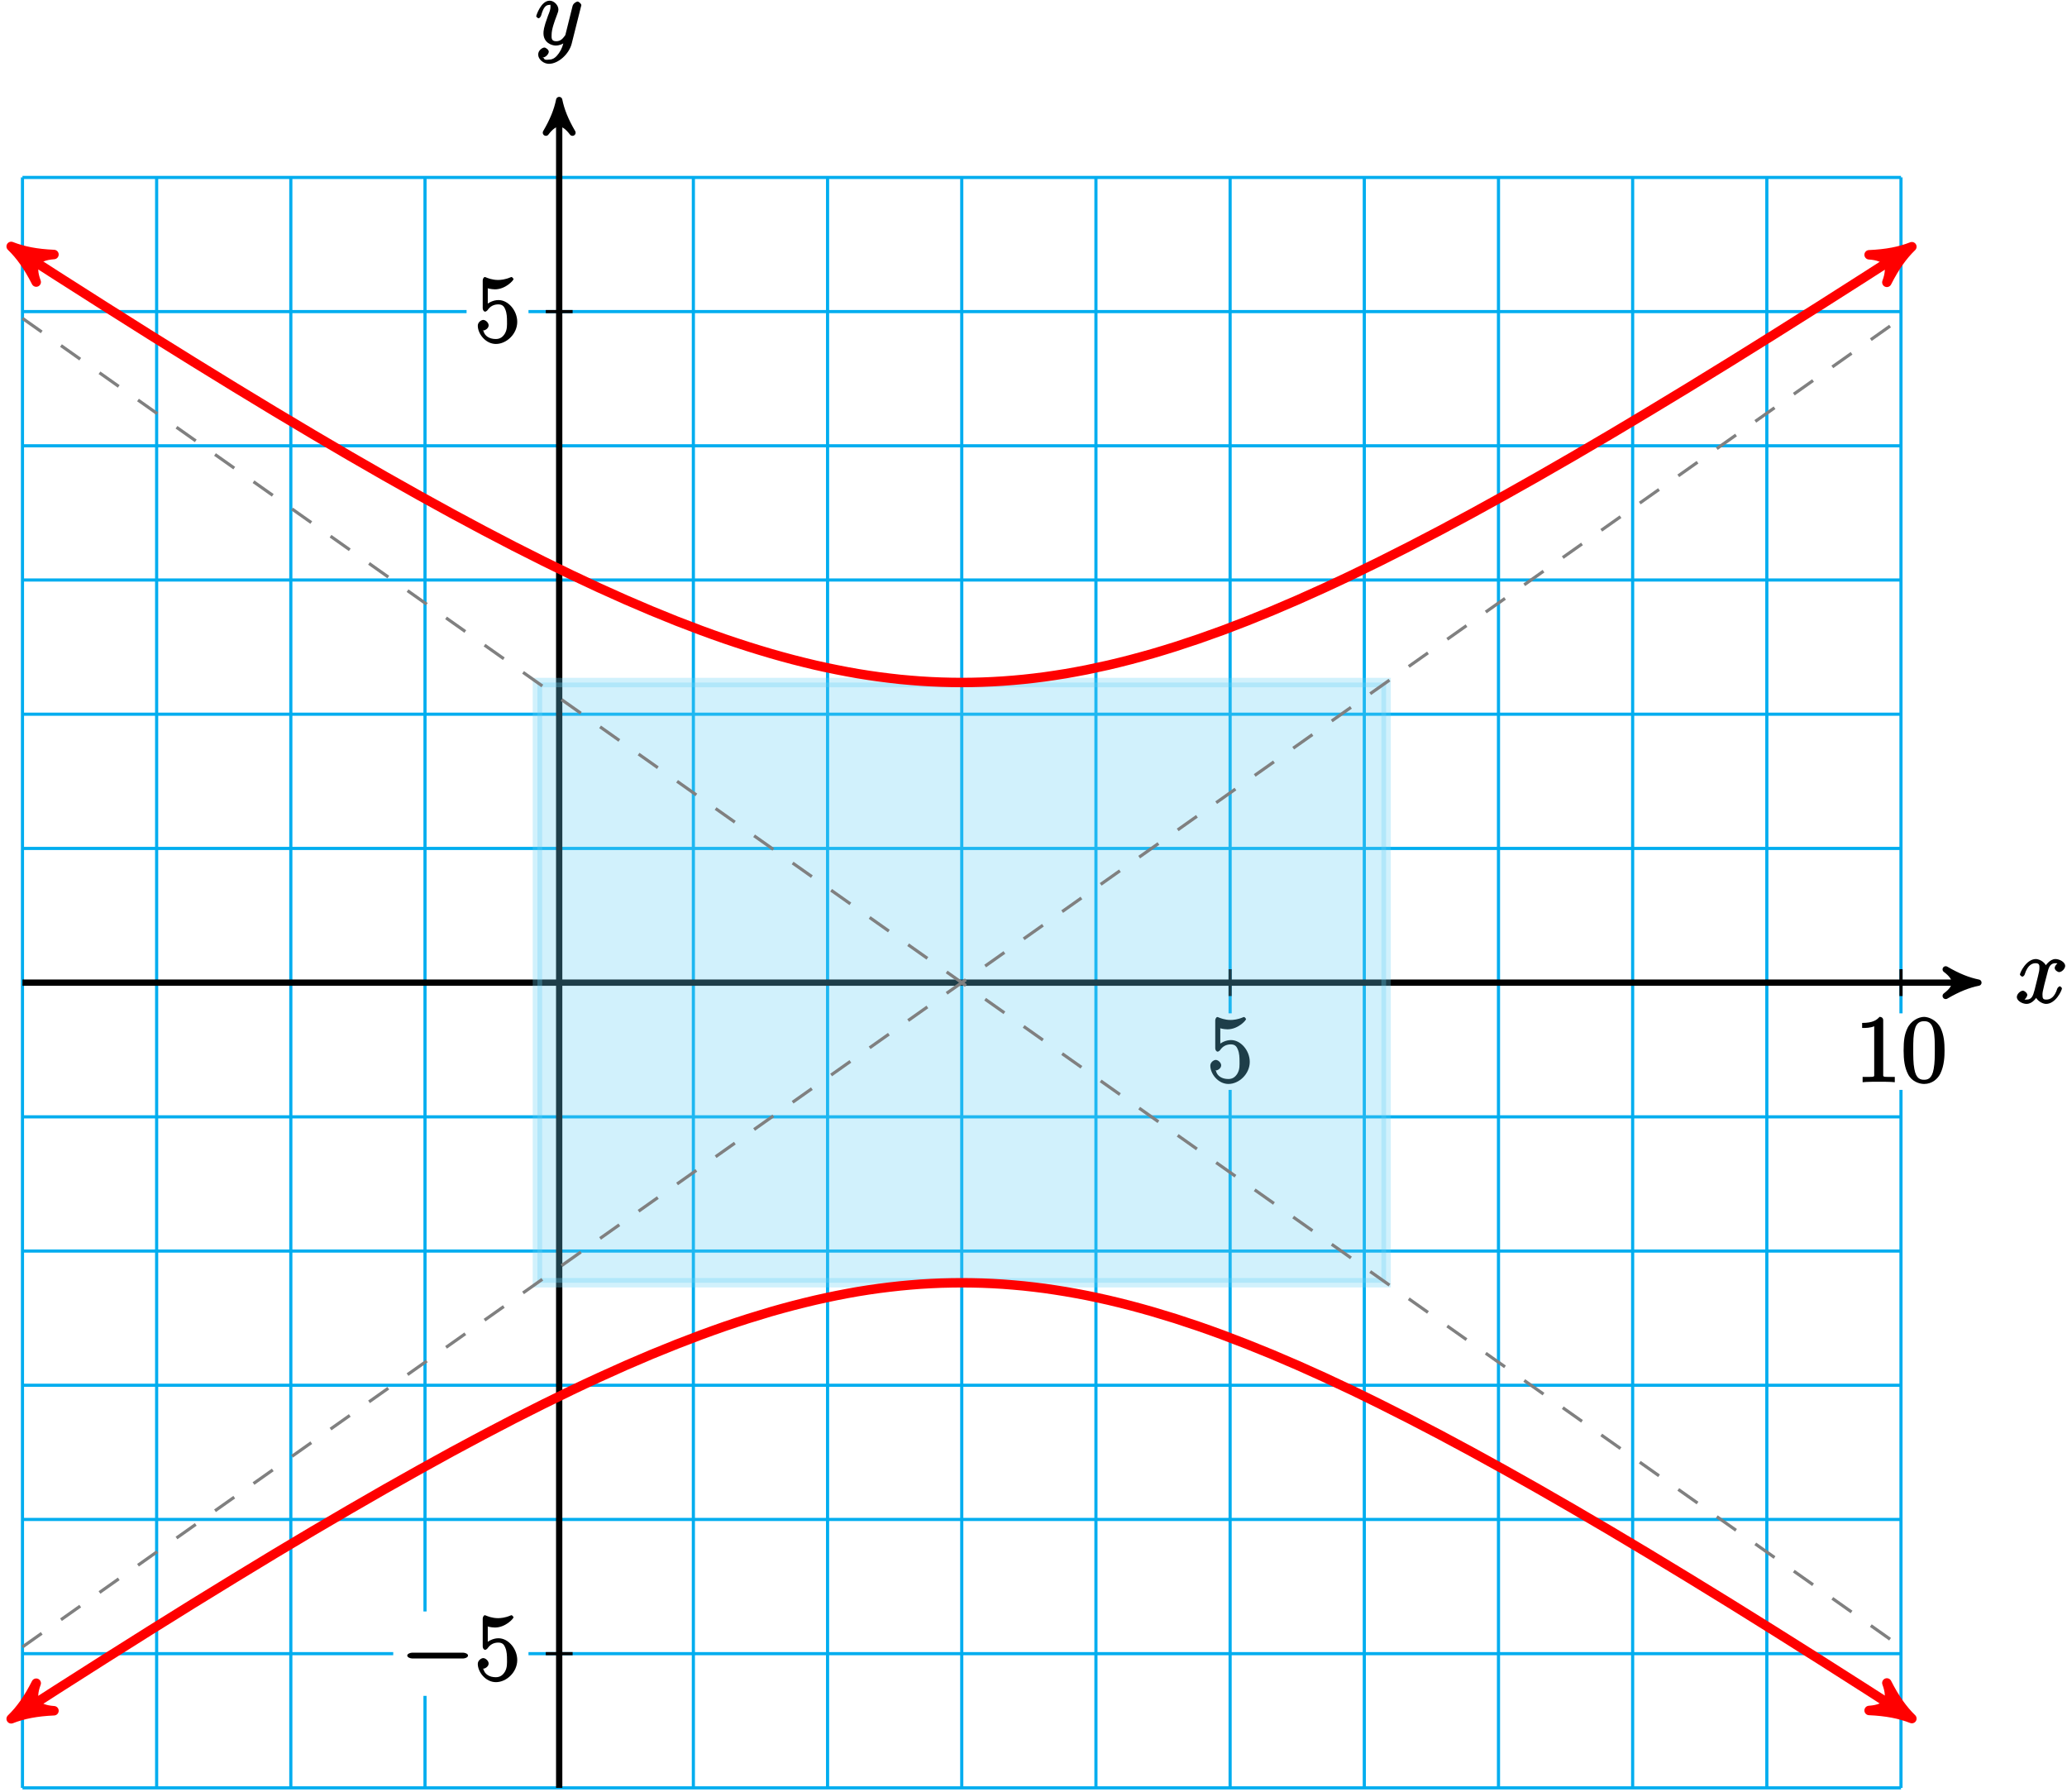
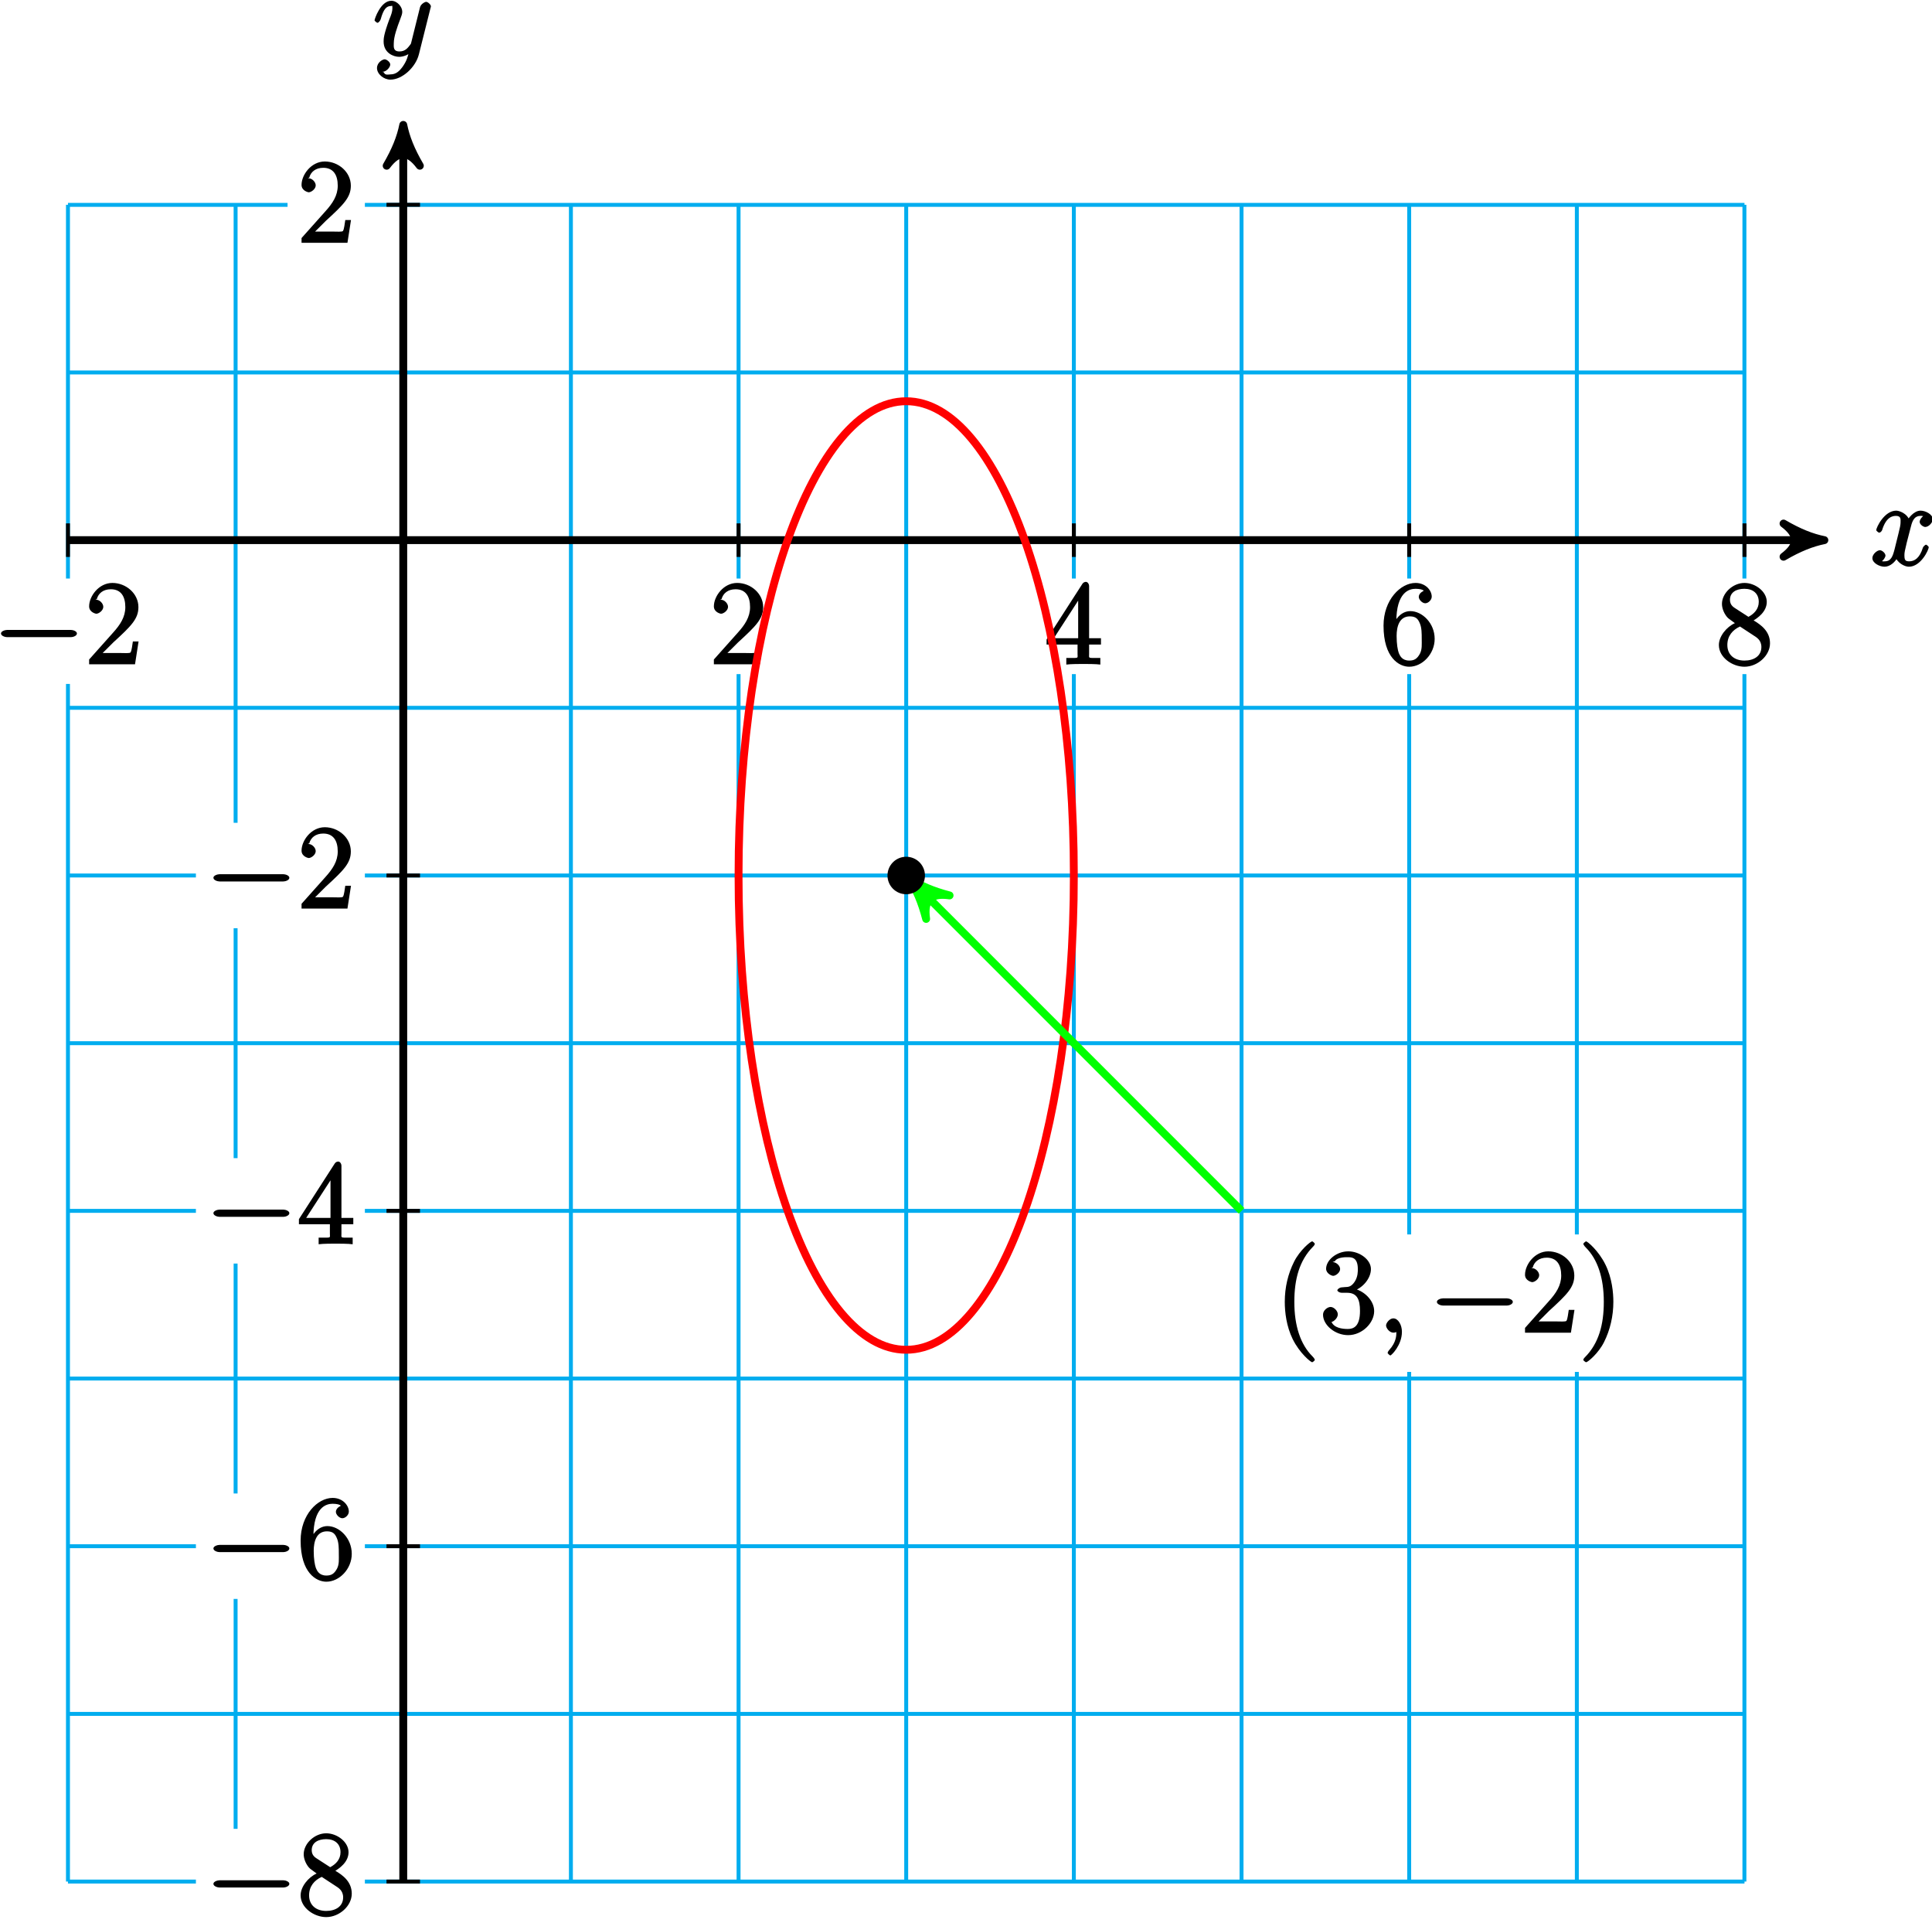
- <svg xmlns="http://www.w3.org/2000/svg" xmlns:xlink="http://www.w3.org/1999/xlink" width="262pt" height="227pt" viewBox="0 0 262 227" version="1.1">
+ <svg xmlns="http://www.w3.org/2000/svg" xmlns:xlink="http://www.w3.org/1999/xlink" width="196pt" height="195pt" viewBox="0 0 196 195" version="1.1">
  <defs>
    <g>
      <symbol overflow="visible" id="glyph0-0">
        <path style="stroke:none;" d="" />
      </symbol>
      <symbol overflow="visible" id="glyph0-1">
        <path style="stroke:none;" d="M 5.672 -5.172 C 5.281 -5.109 4.969 -4.656 4.969 -4.438 C 4.969 -4.141 5.359 -3.906 5.531 -3.906 C 5.891 -3.906 6.297 -4.359 6.297 -4.688 C 6.297 -5.188 5.562 -5.562 5.062 -5.562 C 4.344 -5.562 3.766 -4.703 3.656 -4.469 L 3.984 -4.469 C 3.703 -5.359 2.812 -5.562 2.594 -5.562 C 1.375 -5.562 0.562 -3.844 0.562 -3.578 C 0.562 -3.531 0.781 -3.328 0.859 -3.328 C 0.953 -3.328 1.094 -3.438 1.156 -3.578 C 1.562 -4.922 2.219 -5.031 2.562 -5.031 C 3.094 -5.031 3.031 -4.672 3.031 -4.391 C 3.031 -4.125 2.969 -3.844 2.828 -3.281 L 2.422 -1.641 C 2.234 -0.922 2.062 -0.422 1.422 -0.422 C 1.359 -0.422 1.172 -0.375 0.922 -0.531 L 0.812 -0.281 C 1.25 -0.359 1.5 -0.859 1.5 -1 C 1.5 -1.25 1.156 -1.547 0.938 -1.547 C 0.641 -1.547 0.172 -1.141 0.172 -0.75 C 0.172 -0.25 0.891 0.125 1.406 0.125 C 1.984 0.125 2.5 -0.375 2.75 -0.859 L 2.469 -0.969 C 2.672 -0.266 3.438 0.125 3.875 0.125 C 5.094 0.125 5.891 -1.594 5.891 -1.859 C 5.891 -1.906 5.688 -2.109 5.625 -2.109 C 5.516 -2.109 5.328 -1.906 5.297 -1.812 C 4.969 -0.75 4.453 -0.422 3.906 -0.422 C 3.484 -0.422 3.422 -0.578 3.422 -1.062 C 3.422 -1.328 3.469 -1.516 3.656 -2.312 L 4.078 -3.938 C 4.25 -4.656 4.5 -5.031 5.062 -5.031 C 5.078 -5.031 5.297 -5.062 5.547 -4.906 Z M 5.672 -5.172 " />
      </symbol>
      <symbol overflow="visible" id="glyph0-2">
        <path style="stroke:none;" d="M 3.031 1.094 C 2.703 1.547 2.359 1.906 1.766 1.906 C 1.625 1.906 1.203 2.031 1.109 1.703 C 0.906 1.641 0.969 1.641 0.984 1.641 C 1.344 1.641 1.75 1.188 1.75 0.906 C 1.75 0.641 1.359 0.375 1.188 0.375 C 0.984 0.375 0.406 0.688 0.406 1.266 C 0.406 1.875 1.094 2.438 1.766 2.438 C 2.969 2.438 4.328 1.188 4.656 -0.125 L 5.828 -4.797 C 5.844 -4.859 5.875 -4.922 5.875 -5 C 5.875 -5.172 5.562 -5.453 5.391 -5.453 C 5.281 -5.453 4.859 -5.25 4.766 -4.891 L 3.891 -1.375 C 3.828 -1.156 3.875 -1.25 3.781 -1.109 C 3.531 -0.781 3.266 -0.422 2.688 -0.422 C 2.016 -0.422 2.109 -0.922 2.109 -1.25 C 2.109 -1.922 2.438 -2.844 2.766 -3.703 C 2.891 -4.047 2.969 -4.219 2.969 -4.453 C 2.969 -4.953 2.453 -5.562 1.859 -5.562 C 0.766 -5.562 0.156 -3.688 0.156 -3.578 C 0.156 -3.531 0.375 -3.328 0.453 -3.328 C 0.562 -3.328 0.734 -3.531 0.781 -3.688 C 1.062 -4.703 1.359 -5.031 1.828 -5.031 C 1.938 -5.031 1.969 -5.172 1.969 -4.781 C 1.969 -4.469 1.844 -4.125 1.656 -3.672 C 1.078 -2.109 1.078 -1.703 1.078 -1.422 C 1.078 -0.281 2.062 0.125 2.656 0.125 C 3 0.125 3.531 -0.031 3.844 -0.344 L 3.688 -0.516 C 3.516 0.141 3.438 0.5 3.031 1.094 Z M 3.031 1.094 " />
      </symbol>
+       <symbol overflow="visible" id="glyph0-3">
+         <path style="stroke:none;" d="M 2.484 -0.094 C 2.484 -0.781 2.109 -1.453 1.609 -1.453 C 1.234 -1.453 0.875 -0.984 0.875 -0.734 C 0.875 -0.469 1.219 0 1.625 0 C 1.781 0 2.016 -0.078 2.125 -0.188 C 2.156 -0.219 2.062 -0.172 2.062 -0.172 C 2.094 -0.172 1.922 -0.156 1.922 -0.094 C 1.922 0.297 1.906 0.969 1.203 1.75 C 1.078 1.891 1.031 2.016 1.031 2.047 C 1.031 2.109 1.25 2.312 1.312 2.312 C 1.406 2.312 2.484 1.281 2.484 -0.094 Z M 2.484 -0.094 " />
+       </symbol>
      <symbol overflow="visible" id="glyph1-0">
        <path style="stroke:none;" d="" />
      </symbol>
      <symbol overflow="visible" id="glyph1-1">
-         <path style="stroke:none;" d="M 1.531 -6.844 C 2.047 -6.688 2.469 -6.672 2.594 -6.672 C 3.938 -6.672 4.953 -7.812 4.953 -7.969 C 4.953 -8.016 4.781 -8.234 4.703 -8.234 C 4.688 -8.234 4.656 -8.234 4.547 -8.188 C 3.891 -7.906 3.312 -7.859 3 -7.859 C 2.219 -7.859 1.656 -8.109 1.422 -8.203 C 1.344 -8.234 1.312 -8.234 1.297 -8.234 C 1.203 -8.234 1.047 -8.016 1.047 -7.812 L 1.047 -4.266 C 1.047 -4.047 1.203 -3.844 1.344 -3.844 C 1.406 -3.844 1.531 -3.891 1.656 -4.031 C 1.984 -4.516 2.438 -4.766 3.031 -4.766 C 3.672 -4.766 3.812 -4.328 3.906 -4.125 C 4.109 -3.656 4.125 -3.078 4.125 -2.625 C 4.125 -2.156 4.172 -1.594 3.844 -1.047 C 3.578 -0.625 3.234 -0.375 2.703 -0.375 C 1.906 -0.375 1.297 -0.75 1.141 -1.391 C 0.984 -1.453 1.047 -1.453 1.109 -1.453 C 1.312 -1.453 1.797 -1.703 1.797 -2.109 C 1.797 -2.453 1.406 -2.797 1.109 -2.797 C 0.891 -2.797 0.422 -2.531 0.422 -2.062 C 0.422 -1.047 1.406 0.25 2.719 0.25 C 4.078 0.25 5.422 -1.031 5.422 -2.547 C 5.422 -3.969 4.297 -5.312 3.047 -5.312 C 2.359 -5.312 1.719 -4.953 1.406 -4.625 L 1.688 -4.516 L 1.688 -6.797 Z M 1.531 -6.844 " />
-       </symbol>
-       <symbol overflow="visible" id="glyph1-2">
-         <path style="stroke:none;" d="M 3.594 -7.812 C 3.594 -8.078 3.438 -8.25 3.125 -8.25 C 2.797 -7.875 2.312 -7.484 0.922 -7.484 L 0.922 -6.844 C 1.359 -6.844 1.953 -6.844 2.453 -7.062 L 2.453 -1.062 C 2.453 -0.641 2.578 -0.641 1.531 -0.641 L 0.984 -0.641 L 0.984 0.031 C 1.484 -0.031 2.641 -0.031 3.031 -0.031 C 3.438 -0.031 4.578 -0.031 5.062 0.031 L 5.062 -0.641 L 4.531 -0.641 C 3.484 -0.641 3.594 -0.641 3.594 -1.062 Z M 3.594 -7.812 " />
-       </symbol>
-       <symbol overflow="visible" id="glyph1-3">
-         <path style="stroke:none;" d="M 5.516 -3.969 C 5.516 -4.953 5.453 -5.922 5.016 -6.844 C 4.531 -7.828 3.516 -8.25 2.922 -8.25 C 2.234 -8.25 1.219 -7.75 0.781 -6.75 C 0.438 -6 0.328 -5.266 0.328 -3.969 C 0.328 -2.812 0.453 -1.828 0.891 -0.984 C 1.344 -0.078 2.297 0.25 2.922 0.25 C 3.953 0.25 4.656 -0.406 4.984 -1.062 C 5.484 -2.109 5.516 -3.281 5.516 -3.969 Z M 2.922 -0.281 C 2.531 -0.281 1.906 -0.344 1.688 -1.656 C 1.547 -2.359 1.547 -3.281 1.547 -4.109 C 1.547 -5.094 1.547 -5.969 1.75 -6.688 C 1.953 -7.484 2.406 -7.703 2.922 -7.703 C 3.375 -7.703 3.891 -7.578 4.125 -6.547 C 4.281 -5.875 4.281 -4.922 4.281 -4.109 C 4.281 -3.312 4.281 -2.406 4.141 -1.672 C 3.922 -0.359 3.328 -0.281 2.922 -0.281 Z M 2.922 -0.281 " />
+         <path style="stroke:none;" d="M 7.875 -2.75 C 8.078 -2.75 8.484 -2.875 8.484 -3.125 C 8.484 -3.359 8.078 -3.484 7.875 -3.484 L 1.406 -3.484 C 1.203 -3.484 0.781 -3.359 0.781 -3.125 C 0.781 -2.875 1.203 -2.75 1.406 -2.75 Z M 7.875 -2.75 " />
      </symbol>
      <symbol overflow="visible" id="glyph2-0">
        <path style="stroke:none;" d="" />
      </symbol>
      <symbol overflow="visible" id="glyph2-1">
-         <path style="stroke:none;" d="M 7.875 -2.75 C 8.078 -2.75 8.484 -2.875 8.484 -3.125 C 8.484 -3.359 8.078 -3.484 7.875 -3.484 L 1.406 -3.484 C 1.203 -3.484 0.781 -3.359 0.781 -3.125 C 0.781 -2.875 1.203 -2.75 1.406 -2.75 Z M 7.875 -2.75 " />
+         <path style="stroke:none;" d="M 5.266 -2.312 L 4.859 -2.312 C 4.797 -1.953 4.75 -1.406 4.625 -1.203 C 4.547 -1.094 3.984 -1.141 3.625 -1.141 L 1.406 -1.141 L 1.516 -0.891 C 1.844 -1.156 2.562 -1.922 2.875 -2.219 C 4.703 -3.891 5.422 -4.609 5.422 -5.797 C 5.422 -7.172 4.172 -8.25 2.781 -8.25 C 1.406 -8.25 0.422 -6.906 0.422 -5.875 C 0.422 -5.266 1.109 -5.125 1.141 -5.125 C 1.406 -5.125 1.859 -5.453 1.859 -5.828 C 1.859 -6.172 1.484 -6.547 1.141 -6.547 C 1.047 -6.547 1.016 -6.547 1.203 -6.609 C 1.359 -7.203 1.859 -7.609 2.625 -7.609 C 3.641 -7.609 4.094 -6.891 4.094 -5.797 C 4.094 -4.781 3.562 -4 2.875 -3.234 L 0.422 -0.484 L 0.422 0 L 5.078 0 L 5.438 -2.312 Z M 5.266 -2.312 " />
+       </symbol>
+       <symbol overflow="visible" id="glyph2-2">
+         <path style="stroke:none;" d="M 4.469 -7.922 C 4.469 -8.156 4.312 -8.359 4.141 -8.359 C 4.047 -8.359 3.891 -8.312 3.797 -8.172 L 0.156 -2.516 L 0.156 -2 L 3.297 -2 L 3.297 -1.047 C 3.297 -0.609 3.438 -0.641 2.562 -0.641 L 2.156 -0.641 L 2.156 0.031 C 2.609 -0.031 3.547 -0.031 3.891 -0.031 C 4.219 -0.031 5.172 -0.031 5.609 0.031 L 5.609 -0.641 L 5.219 -0.641 C 4.344 -0.641 4.469 -0.609 4.469 -1.047 L 4.469 -2 L 5.672 -2 L 5.672 -2.641 L 4.469 -2.641 Z M 3.359 -7 L 3.359 -2.641 L 0.891 -2.641 L 3.641 -6.891 Z M 3.359 -7 " />
+       </symbol>
+       <symbol overflow="visible" id="glyph2-3">
+         <path style="stroke:none;" d="M 1.625 -4.297 C 1.625 -7.328 2.938 -7.656 3.578 -7.656 C 4.016 -7.656 4.328 -7.562 4.391 -7.469 C 4.531 -7.469 3.906 -7.312 3.906 -6.828 C 3.906 -6.562 4.25 -6.188 4.562 -6.188 C 4.859 -6.188 5.219 -6.516 5.219 -6.859 C 5.219 -7.484 4.609 -8.25 3.578 -8.25 C 2.062 -8.25 0.328 -6.547 0.328 -3.922 C 0.328 -0.641 1.922 0.25 2.938 0.25 C 4.25 0.25 5.516 -1.031 5.516 -2.578 C 5.516 -4.172 4.25 -5.391 3.047 -5.391 C 1.984 -5.391 1.422 -4.312 1.297 -3.984 L 1.625 -3.984 Z M 2.938 -0.375 C 2.188 -0.375 1.984 -0.891 1.875 -1.141 C 1.766 -1.453 1.656 -2.031 1.656 -2.875 C 1.656 -3.812 1.922 -4.859 3 -4.859 C 3.656 -4.859 3.844 -4.547 4.016 -4.141 C 4.203 -3.703 4.203 -3.109 4.203 -2.594 C 4.203 -1.984 4.25 -1.547 4.031 -1.094 C 3.734 -0.531 3.422 -0.375 2.938 -0.375 Z M 2.938 -0.375 " />
+       </symbol>
+       <symbol overflow="visible" id="glyph2-4">
+         <path style="stroke:none;" d="M 3.672 -4.344 C 4.266 -4.672 5.188 -5.328 5.188 -6.328 C 5.188 -7.375 4.031 -8.25 2.922 -8.25 C 1.75 -8.25 0.641 -7.219 0.641 -6.125 C 0.641 -5.719 0.812 -5.219 1.141 -4.812 C 1.281 -4.656 1.297 -4.641 1.953 -4.172 C 1.094 -3.781 0.328 -2.828 0.328 -1.953 C 0.328 -0.688 1.703 0.25 2.922 0.25 C 4.25 0.25 5.516 -0.875 5.516 -2.125 C 5.516 -3.344 4.609 -4 3.844 -4.453 Z M 2.047 -5.641 C 1.891 -5.75 1.453 -5.953 1.453 -6.531 C 1.453 -7.312 2.109 -7.656 2.922 -7.656 C 3.781 -7.656 4.375 -7.188 4.375 -6.328 C 4.375 -5.594 3.891 -5.109 3.328 -4.812 Z M 2.375 -3.891 L 3.828 -2.938 C 4.141 -2.734 4.641 -2.469 4.641 -1.75 C 4.641 -0.844 3.891 -0.375 2.922 -0.375 C 1.906 -0.375 1.188 -0.953 1.188 -1.953 C 1.188 -2.875 1.719 -3.484 2.469 -3.828 Z M 2.375 -3.891 " />
+       </symbol>
+       <symbol overflow="visible" id="glyph2-5">
+         <path style="stroke:none;" d="M 4.047 2.766 C 4.047 2.719 4 2.594 3.797 2.391 C 2.594 1.188 1.969 -0.688 1.969 -3.125 C 1.969 -5.438 2.484 -7.328 3.875 -8.734 C 4 -8.844 4.047 -8.984 4.047 -9.016 C 4.047 -9.078 3.828 -9.266 3.781 -9.266 C 3.625 -9.266 2.516 -8.359 1.938 -7.188 C 1.328 -5.969 1 -4.594 1 -3.125 C 1 -2.062 1.172 -0.641 1.797 0.641 C 2.5 2.078 3.641 3 3.781 3 C 3.828 3 4.047 2.828 4.047 2.766 Z M 4.047 2.766 " />
+       </symbol>
+       <symbol overflow="visible" id="glyph2-6">
+         <path style="stroke:none;" d="M 2.203 -4.594 C 2 -4.578 1.781 -4.406 1.781 -4.297 C 1.781 -4.188 2.016 -4.047 2.219 -4.047 L 2.766 -4.047 C 3.797 -4.047 4.078 -3.344 4.078 -2.203 C 4.078 -0.641 3.438 -0.375 2.844 -0.375 C 2.266 -0.375 1.453 -0.484 1.188 -1.094 C 1.328 -1.078 1.828 -1.438 1.828 -1.859 C 1.828 -2.219 1.422 -2.609 1.094 -2.609 C 0.797 -2.609 0.328 -2.281 0.328 -1.828 C 0.328 -0.766 1.547 0.25 2.875 0.25 C 4.297 0.25 5.516 -0.984 5.516 -2.188 C 5.516 -3.281 4.469 -4.297 3.328 -4.5 L 3.328 -4.203 C 4.359 -4.5 5.188 -5.516 5.188 -6.453 C 5.188 -7.406 4.047 -8.25 2.891 -8.25 C 1.703 -8.25 0.641 -7.359 0.641 -6.484 C 0.641 -6.016 1.188 -5.766 1.359 -5.766 C 1.609 -5.766 2.062 -6.094 2.062 -6.453 C 2.062 -6.844 1.609 -7.156 1.344 -7.156 C 1.281 -7.156 1.25 -7.156 1.531 -7.25 C 1.781 -7.703 2.797 -7.656 2.859 -7.656 C 3.25 -7.656 3.859 -7.625 3.859 -6.453 C 3.859 -6.234 3.875 -5.672 3.531 -5.156 C 3.172 -4.625 2.875 -4.641 2.562 -4.625 Z M 2.203 -4.594 " />
+       </symbol>
+       <symbol overflow="visible" id="glyph2-7">
+         <path style="stroke:none;" d="M 3.531 -3.125 C 3.531 -4.031 3.406 -5.516 2.734 -6.891 C 2.031 -8.328 0.891 -9.266 0.766 -9.266 C 0.719 -9.266 0.484 -9.078 0.484 -9.016 C 0.484 -8.984 0.531 -8.844 0.734 -8.641 C 1.938 -7.438 2.562 -5.562 2.562 -3.125 C 2.562 -0.812 2.047 1.078 0.656 2.484 C 0.531 2.594 0.484 2.719 0.484 2.766 C 0.484 2.828 0.719 3 0.766 3 C 0.922 3 2.016 2.109 2.594 0.938 C 3.203 -0.281 3.531 -1.688 3.531 -3.125 Z M 3.531 -3.125 " />
      </symbol>
    </g>
  </defs>
  <g id="surface1">
-     <path style="fill:none;stroke-width:0.399;stroke-linecap:butt;stroke-linejoin:miter;stroke:rgb(0%,67.839%,93.729%);stroke-opacity:1;stroke-miterlimit:10;" d="M -68.032 -102.048 L 170.081 -102.048 M -68.032 -85.04 L 170.081 -85.04 M -68.032 -68.032 L 170.081 -68.032 M -68.032 -51.025 L 170.081 -51.025 M -68.032 -34.017 L 170.081 -34.017 M -68.032 -17.009 L 170.081 -17.009 M -68.032 -0.001 L 170.081 -0.001 M -68.032 17.007 L 170.081 17.007 M -68.032 34.018 L 170.081 34.018 M -68.032 51.026 L 170.081 51.026 M -68.032 68.034 L 170.081 68.034 M -68.032 85.042 L 170.081 85.042 M -68.032 102.042 L 170.081 102.042 M -68.032 -102.048 L -68.032 102.05 M -51.025 -102.048 L -51.025 102.05 M -34.017 -102.048 L -34.017 102.05 M -17.009 -102.048 L -17.009 102.05 M -0.001 -102.048 L -0.001 102.05 M 17.007 -102.048 L 17.007 102.05 M 34.018 -102.048 L 34.018 102.05 M 51.026 -102.048 L 51.026 102.05 M 68.034 -102.048 L 68.034 102.05 M 85.042 -102.048 L 85.042 102.05 M 102.05 -102.048 L 102.05 102.05 M 119.058 -102.048 L 119.058 102.05 M 136.065 -102.048 L 136.065 102.05 M 153.073 -102.048 L 153.073 102.05 M 170.077 -102.048 L 170.077 102.05 " transform="matrix(1,0,0,-1,70.88,124.53)" />
-     <path style="fill:none;stroke-width:0.797;stroke-linecap:butt;stroke-linejoin:miter;stroke:rgb(0%,0%,0%);stroke-opacity:1;stroke-miterlimit:10;" d="M -68.032 -0.001 L 178.854 -0.001 " transform="matrix(1,0,0,-1,70.88,124.53)" />
-     <path style="fill-rule:nonzero;fill:rgb(0%,0%,0%);fill-opacity:1;stroke-width:0.797;stroke-linecap:butt;stroke-linejoin:round;stroke:rgb(0%,0%,0%);stroke-opacity:1;stroke-miterlimit:10;" d="M 1.037 -0.001 C -0.26 0.26 -1.553 0.776 -3.108 1.682 C -1.553 0.518 -1.553 -0.517 -3.108 -1.685 C -1.553 -0.779 -0.26 -0.259 1.037 -0.001 Z M 1.037 -0.001 " transform="matrix(1,0,0,-1,249.733,124.53)" />
+     <path style="fill:none;stroke-width:0.399;stroke-linecap:butt;stroke-linejoin:miter;stroke:rgb(0%,67.839%,93.729%);stroke-opacity:1;stroke-miterlimit:10;" d="M -34.015 -136.065 L 136.067 -136.065 M -34.015 -119.058 L 136.067 -119.058 M -34.015 -102.05 L 136.067 -102.05 M -34.015 -85.042 L 136.067 -85.042 M -34.015 -68.034 L 136.067 -68.034 M -34.015 -51.026 L 136.067 -51.026 M -34.015 -34.015 L 136.067 -34.015 M -34.015 -17.007 L 136.067 -17.007 M -34.015 0.001 L 136.067 0.001 M -34.015 17.009 L 136.067 17.009 M -34.015 34.009 L 136.067 34.009 M -34.015 -136.065 L -34.015 34.017 M -17.008 -136.065 L -17.008 34.017 M 0 -136.065 L 0 34.017 M 17.008 -136.065 L 17.008 34.017 M 34.016 -136.065 L 34.016 34.017 M 51.024 -136.065 L 51.024 34.017 M 68.031 -136.065 L 68.031 34.017 M 85.043 -136.065 L 85.043 34.017 M 102.051 -136.065 L 102.051 34.017 M 119.059 -136.065 L 119.059 34.017 M 136.059 -136.065 L 136.059 34.017 " transform="matrix(1,0,0,-1,40.91,54.79)" />
+     <path style="fill:none;stroke-width:0.797;stroke-linecap:butt;stroke-linejoin:miter;stroke:rgb(0%,0%,0%);stroke-opacity:1;stroke-miterlimit:10;" d="M -34.015 0.001 L 143.137 0.001 " transform="matrix(1,0,0,-1,40.91,54.79)" />
+     <path style="fill-rule:nonzero;fill:rgb(0%,0%,0%);fill-opacity:1;stroke-width:0.797;stroke-linecap:butt;stroke-linejoin:round;stroke:rgb(0%,0%,0%);stroke-opacity:1;stroke-miterlimit:10;" d="M 1.036 0.001 C -0.26 0.259 -1.553 0.778 -3.108 1.685 C -1.553 0.517 -1.553 -0.519 -3.108 -1.683 C -1.553 -0.776 -0.26 -0.261 1.036 0.001 Z M 1.036 0.001 " transform="matrix(1,0,0,-1,184.0456,54.79)" />
    <g style="fill:rgb(0%,0%,0%);fill-opacity:1;">
-       <use xlink:href="#glyph0-1" x="255.47" y="127.1" />
+       <use xlink:href="#glyph0-1" x="189.78" y="57.36" />
    </g>
-     <path style="fill:none;stroke-width:0.797;stroke-linecap:butt;stroke-linejoin:miter;stroke:rgb(0%,0%,0%);stroke-opacity:1;stroke-miterlimit:10;" d="M -0.001 -102.048 L -0.001 110.819 " transform="matrix(1,0,0,-1,70.88,124.53)" />
-     <path style="fill-rule:nonzero;fill:rgb(0%,0%,0%);fill-opacity:1;stroke-width:0.797;stroke-linecap:butt;stroke-linejoin:round;stroke:rgb(0%,0%,0%);stroke-opacity:1;stroke-miterlimit:10;" d="M 1.034 0.001 C -0.259 0.259 -1.556 0.778 -3.106 1.685 C -1.556 0.517 -1.556 -0.518 -3.106 -1.683 C -1.556 -0.776 -0.259 -0.261 1.034 0.001 Z M 1.034 0.001 " transform="matrix(0,-1,-1,0,70.88,13.71002)" />
+     <path style="fill:none;stroke-width:0.797;stroke-linecap:butt;stroke-linejoin:miter;stroke:rgb(0%,0%,0%);stroke-opacity:1;stroke-miterlimit:10;" d="M 0 -136.065 L 0 41.087 " transform="matrix(1,0,0,-1,40.91,54.79)" />
+     <path style="fill-rule:nonzero;fill:rgb(0%,0%,0%);fill-opacity:1;stroke-width:0.797;stroke-linecap:butt;stroke-linejoin:round;stroke:rgb(0%,0%,0%);stroke-opacity:1;stroke-miterlimit:10;" d="M 1.036 -0 C -0.261 0.258 -1.554 0.777 -3.109 1.683 C -1.554 0.519 -1.554 -0.52 -3.109 -1.684 C -1.554 -0.777 -0.261 -0.258 1.036 -0 Z M 1.036 -0 " transform="matrix(0,-1,-1,0,40.91,13.70399)" />
    <g style="fill:rgb(0%,0%,0%);fill-opacity:1;">
-       <use xlink:href="#glyph0-2" x="67.81" y="5.65" />
+       <use xlink:href="#glyph0-2" x="37.84" y="5.64" />
    </g>
-     <path style="fill:none;stroke-width:0.399;stroke-linecap:butt;stroke-linejoin:miter;stroke:rgb(0%,0%,0%);stroke-opacity:1;stroke-miterlimit:10;" d="M 85.042 1.702 L 85.042 -1.7 " transform="matrix(1,0,0,-1,70.88,124.53)" />
-     <path style=" stroke:none;fill-rule:nonzero;fill:rgb(100%,100%,100%);fill-opacity:1;" d="M 152 138.121 L 159.844 138.121 L 159.844 128.422 L 152 128.422 Z M 152 138.121 " />
+     <path style="fill:none;stroke-width:0.399;stroke-linecap:butt;stroke-linejoin:miter;stroke:rgb(0%,0%,0%);stroke-opacity:1;stroke-miterlimit:10;" d="M -34.015 1.7 L -34.015 -1.702 " transform="matrix(1,0,0,-1,40.91,54.79)" />
+     <path style=" stroke:none;fill-rule:nonzero;fill:rgb(100%,100%,100%);fill-opacity:1;" d="M -1.68 69.375 L 15.465 69.375 L 15.465 58.684 L -1.68 58.684 Z M -1.68 69.375 " />
    <g style="fill:rgb(0%,0%,0%);fill-opacity:1;">
-       <use xlink:href="#glyph1-1" x="152.99" y="137.12" />
-     </g>
-     <path style="fill:none;stroke-width:0.399;stroke-linecap:butt;stroke-linejoin:miter;stroke:rgb(0%,0%,0%);stroke-opacity:1;stroke-miterlimit:10;" d="M 170.081 1.702 L 170.081 -1.7 " transform="matrix(1,0,0,-1,70.88,124.53)" />
-     <path style=" stroke:none;fill-rule:nonzero;fill:rgb(100%,100%,100%);fill-opacity:1;" d="M 234.113 138.121 L 247.812 138.121 L 247.812 128.422 L 234.113 128.422 Z M 234.113 138.121 " />
-     <g style="fill:rgb(0%,0%,0%);fill-opacity:1;">
-       <use xlink:href="#glyph1-2" x="235.11" y="137.12" />
-       <use xlink:href="#glyph1-3" x="240.963" y="137.12" />
-     </g>
-     <path style="fill:none;stroke-width:0.399;stroke-linecap:butt;stroke-linejoin:miter;stroke:rgb(0%,0%,0%);stroke-opacity:1;stroke-miterlimit:10;" d="M 1.702 -85.04 L -1.7 -85.04 " transform="matrix(1,0,0,-1,70.88,124.53)" />
-     <path style=" stroke:none;fill-rule:nonzero;fill:rgb(100%,100%,100%);fill-opacity:1;" d="M 49.844 214.918 L 66.988 214.918 L 66.988 204.223 L 49.844 204.223 Z M 49.844 214.918 " />
-     <g style="fill:rgb(0%,0%,0%);fill-opacity:1;">
-       <use xlink:href="#glyph2-1" x="50.84" y="212.93" />
+       <use xlink:href="#glyph1-1" x="-0.68" y="67.38" />
    </g>
    <g style="fill:rgb(0%,0%,0%);fill-opacity:1;">
-       <use xlink:href="#glyph1-1" x="60.14" y="212.93" />
+       <use xlink:href="#glyph2-1" x="8.62" y="67.38" />
    </g>
-     <path style="fill:none;stroke-width:0.399;stroke-linecap:butt;stroke-linejoin:miter;stroke:rgb(0%,0%,0%);stroke-opacity:1;stroke-miterlimit:10;" d="M 1.702 85.042 L -1.7 85.042 " transform="matrix(1,0,0,-1,70.88,124.53)" />
-     <path style=" stroke:none;fill-rule:nonzero;fill:rgb(100%,100%,100%);fill-opacity:1;" d="M 59.141 44.336 L 66.988 44.336 L 66.988 34.641 L 59.141 34.641 Z M 59.141 44.336 " />
+     <path style="fill:none;stroke-width:0.399;stroke-linecap:butt;stroke-linejoin:miter;stroke:rgb(0%,0%,0%);stroke-opacity:1;stroke-miterlimit:10;" d="M 34.016 1.7 L 34.016 -1.702 " transform="matrix(1,0,0,-1,40.91,54.79)" />
+     <path style=" stroke:none;fill-rule:nonzero;fill:rgb(100%,100%,100%);fill-opacity:1;" d="M 71.004 68.379 L 78.848 68.379 L 78.848 58.684 L 71.004 58.684 Z M 71.004 68.379 " />
    <g style="fill:rgb(0%,0%,0%);fill-opacity:1;">
-       <use xlink:href="#glyph1-1" x="60.14" y="43.34" />
+       <use xlink:href="#glyph2-1" x="72" y="67.38" />
    </g>
-     <path style="fill-rule:nonzero;fill:rgb(40.001%,80.704%,96.237%);fill-opacity:0.3;stroke-width:1.196;stroke-linecap:butt;stroke-linejoin:miter;stroke:rgb(40.001%,80.704%,96.237%);stroke-opacity:0.3;stroke-miterlimit:10;" d="M -2.759 -38.032 L -2.759 38.03 L 104.811 38.03 L 104.811 -38.032 Z M -2.759 -38.032 " transform="matrix(1,0,0,-1,70.88,124.53)" />
-     <path style="fill:none;stroke-width:0.399;stroke-linecap:butt;stroke-linejoin:miter;stroke:rgb(50%,50%,50%);stroke-opacity:1;stroke-dasharray:2.989,2.989;stroke-miterlimit:10;" d="M -68.032 -84.189 C -68.032 -84.189 170.081 84.19 170.081 84.19 " transform="matrix(1,0,0,-1,70.88,124.53)" />
-     <path style="fill:none;stroke-width:0.399;stroke-linecap:butt;stroke-linejoin:miter;stroke:rgb(50%,50%,50%);stroke-opacity:1;stroke-dasharray:2.989,2.989;stroke-miterlimit:10;" d="M -68.032 84.19 C -68.032 84.19 170.081 -84.189 170.081 -84.189 " transform="matrix(1,0,0,-1,70.88,124.53)" />
-     <path style="fill:none;stroke-width:1.196;stroke-linecap:butt;stroke-linejoin:miter;stroke:rgb(100%,0%,0%);stroke-opacity:1;stroke-miterlimit:10;" d="M -68.388 92.608 C -65.396 90.678 -65.396 90.678 -63.693 89.589 C -61.989 88.499 -59.318 86.796 -57.685 85.764 C -56.056 84.729 -53.501 83.12 -51.939 82.139 C -50.376 81.163 -47.927 79.635 -46.431 78.71 C -44.931 77.784 -42.587 76.339 -41.153 75.464 C -39.716 74.589 -37.466 73.221 -36.091 72.393 C -34.712 71.565 -32.552 70.276 -31.232 69.495 C -29.911 68.714 -27.837 67.495 -26.567 66.757 C -25.298 66.018 -23.302 64.874 -22.083 64.178 C -20.86 63.483 -18.942 62.405 -17.771 61.749 C -16.599 61.096 -14.755 60.077 -13.622 59.464 C -12.493 58.85 -10.712 57.897 -9.622 57.319 C -8.532 56.741 -6.817 55.846 -5.767 55.307 C -4.712 54.768 -3.056 53.932 -2.04 53.428 C -1.025 52.925 0.573 52.143 1.554 51.671 C 2.538 51.202 4.085 50.475 5.038 50.038 C 5.991 49.6 7.491 48.928 8.413 48.522 C 9.339 48.116 10.792 47.495 11.69 47.12 C 12.585 46.745 13.999 46.171 14.87 45.827 C 15.745 45.483 17.12 44.956 17.968 44.643 C 18.819 44.327 20.159 43.846 20.987 43.561 C 21.815 43.276 23.128 42.843 23.94 42.585 C 24.749 42.327 26.03 41.936 26.823 41.706 C 27.616 41.475 28.874 41.128 29.655 40.925 C 30.433 40.721 31.667 40.421 32.432 40.241 C 33.198 40.065 34.417 39.803 35.171 39.655 C 35.925 39.503 37.12 39.28 37.866 39.155 C 38.612 39.03 39.796 38.85 40.534 38.753 C 41.272 38.651 42.448 38.514 43.179 38.436 C 43.909 38.362 45.077 38.264 45.804 38.214 C 46.53 38.163 47.69 38.104 48.413 38.081 C 49.14 38.053 50.3 38.034 51.022 38.034 C 51.741 38.034 52.89 38.053 53.612 38.081 C 54.335 38.104 55.499 38.163 56.225 38.214 C 56.952 38.26 58.12 38.362 58.85 38.436 C 59.581 38.51 60.757 38.647 61.495 38.749 C 62.229 38.846 63.417 39.03 64.159 39.151 C 64.905 39.276 66.104 39.499 66.858 39.647 C 67.612 39.8 68.827 40.061 69.593 40.237 C 70.358 40.413 71.593 40.718 72.37 40.921 C 73.151 41.124 74.409 41.471 75.202 41.698 C 75.995 41.928 77.276 42.319 78.089 42.577 C 78.897 42.835 80.206 43.268 81.034 43.553 C 81.862 43.839 83.21 44.319 84.058 44.632 C 84.905 44.948 86.28 45.471 87.151 45.815 C 88.022 46.159 89.436 46.733 90.335 47.108 C 91.229 47.483 92.686 48.104 93.608 48.51 C 94.53 48.917 96.03 49.589 96.983 50.026 C 97.933 50.464 99.483 51.186 100.464 51.659 C 101.444 52.128 103.046 52.909 104.061 53.413 C 105.077 53.917 106.729 54.753 107.784 55.292 C 108.835 55.831 110.55 56.725 111.64 57.3 C 112.729 57.878 114.507 58.831 115.636 59.444 C 116.765 60.061 118.612 61.077 119.784 61.729 C 120.96 62.382 122.874 63.464 124.097 64.159 C 125.315 64.85 127.308 65.999 128.577 66.737 C 129.847 67.475 131.921 68.69 133.241 69.471 C 134.561 70.253 136.722 71.542 138.097 72.37 C 139.475 73.198 141.725 74.561 143.159 75.436 C 144.593 76.311 146.94 77.757 148.436 78.682 C 149.933 79.608 152.378 81.132 153.94 82.112 C 155.503 83.089 158.058 84.702 159.686 85.733 C 161.319 86.768 163.987 88.468 165.69 89.557 C 167.393 90.647 171.96 93.589 170.382 92.573 " transform="matrix(1,0,0,-1,70.88,124.53)" />
-     <path style="fill-rule:nonzero;fill:rgb(100%,0%,0%);fill-opacity:1;stroke-width:1.196;stroke-linecap:butt;stroke-linejoin:round;stroke:rgb(100%,0%,0%);stroke-opacity:1;stroke-miterlimit:10;" d="M 1.276 0 C -0.319 0.317 -1.913 0.954 -3.826 2.073 C -1.914 0.639 -1.913 -0.636 -3.825 -2.073 C -1.914 -0.957 -0.318 -0.318 1.276 0 Z M 1.276 0 " transform="matrix(-0.84227,-0.54298,-0.54298,0.84227,2.4929,31.92297)" />
-     <path style="fill-rule:nonzero;fill:rgb(100%,0%,0%);fill-opacity:1;stroke-width:1.196;stroke-linecap:butt;stroke-linejoin:round;stroke:rgb(100%,0%,0%);stroke-opacity:1;stroke-miterlimit:10;" d="M 1.273 0 C -0.321 0.318 -1.914 0.955 -3.824 2.071 C -1.913 0.64 -1.911 -0.637 -3.825 -2.074 C -1.912 -0.956 -0.319 -0.319 1.273 0 Z M 1.273 0 " transform="matrix(0.84227,-0.54295,-0.54295,-0.84227,241.2635,31.95715)" />
-     <path style="fill:none;stroke-width:1.196;stroke-linecap:butt;stroke-linejoin:miter;stroke:rgb(100%,0%,0%);stroke-opacity:1;stroke-miterlimit:10;" d="M -68.388 -92.607 C -65.396 -90.677 -65.396 -90.677 -63.693 -89.587 C -61.989 -88.497 -59.318 -86.798 -57.685 -85.763 C -56.056 -84.732 -53.501 -83.118 -51.939 -82.142 C -50.376 -81.161 -47.927 -79.634 -46.431 -78.708 C -44.931 -77.782 -42.587 -76.341 -41.153 -75.466 C -39.716 -74.587 -37.466 -73.224 -36.091 -72.392 C -34.712 -71.564 -32.552 -70.279 -31.232 -69.493 C -29.911 -68.712 -27.837 -67.493 -26.567 -66.759 C -25.298 -66.021 -23.302 -64.872 -22.083 -64.177 C -20.86 -63.482 -18.942 -62.404 -17.771 -61.751 C -16.599 -61.095 -14.755 -60.079 -13.622 -59.462 C -12.493 -58.849 -10.712 -57.896 -9.622 -57.318 C -8.532 -56.743 -6.817 -55.849 -5.767 -55.306 C -4.712 -54.767 -3.056 -53.931 -2.04 -53.427 C -1.025 -52.923 0.573 -52.142 1.554 -51.673 C 2.538 -51.2 4.085 -50.474 5.038 -50.04 C 5.991 -49.603 7.491 -48.927 8.413 -48.521 C 9.339 -48.118 10.792 -47.493 11.69 -47.118 C 12.585 -46.747 13.999 -46.173 14.87 -45.829 C 15.745 -45.486 17.12 -44.958 17.968 -44.642 C 18.819 -44.329 20.159 -43.845 20.987 -43.56 C 21.815 -43.275 23.128 -42.841 23.94 -42.583 C 24.749 -42.329 26.03 -41.935 26.823 -41.704 C 27.616 -41.474 28.874 -41.13 29.655 -40.927 C 30.433 -40.724 31.667 -40.419 32.432 -40.243 C 33.198 -40.064 34.417 -39.806 35.171 -39.654 C 35.925 -39.501 37.12 -39.279 37.866 -39.154 C 38.612 -39.029 39.796 -38.849 40.534 -38.751 C 41.272 -38.654 42.448 -38.513 43.179 -38.439 C 43.909 -38.365 45.077 -38.263 45.804 -38.212 C 46.53 -38.165 47.69 -38.103 48.413 -38.079 C 49.14 -38.056 50.3 -38.036 51.022 -38.036 C 51.741 -38.036 52.89 -38.056 53.612 -38.079 C 54.335 -38.103 55.499 -38.161 56.225 -38.212 C 56.952 -38.263 58.12 -38.361 58.85 -38.435 C 59.581 -38.509 60.757 -38.65 61.495 -38.747 C 62.229 -38.849 63.417 -39.029 64.159 -39.154 C 64.905 -39.279 66.104 -39.497 66.858 -39.646 C 67.612 -39.798 68.827 -40.06 69.593 -40.236 C 70.358 -40.415 71.593 -40.716 72.37 -40.919 C 73.151 -41.122 74.409 -41.47 75.202 -41.7 C 75.995 -41.931 77.276 -42.318 78.089 -42.575 C 78.897 -42.833 80.206 -43.267 81.034 -43.552 C 81.862 -43.837 83.21 -44.318 84.058 -44.634 C 84.905 -44.947 86.28 -45.474 87.151 -45.818 C 88.022 -46.161 89.436 -46.736 90.335 -47.107 C 91.229 -47.482 92.686 -48.107 93.608 -48.509 C 94.53 -48.915 96.03 -49.587 96.983 -50.025 C 97.933 -50.462 99.483 -51.189 100.464 -51.657 C 101.444 -52.13 103.046 -52.907 104.061 -53.415 C 105.077 -53.919 106.729 -54.755 107.784 -55.294 C 108.835 -55.833 110.55 -56.724 111.64 -57.302 C 112.729 -57.876 114.507 -58.829 115.636 -59.447 C 116.765 -60.06 118.612 -61.075 119.784 -61.728 C 120.96 -62.384 122.874 -63.462 124.097 -64.157 C 125.315 -64.853 127.308 -65.997 128.577 -66.736 C 129.847 -67.474 131.921 -68.689 133.241 -69.47 C 134.561 -70.251 136.722 -71.54 138.097 -72.368 C 139.475 -73.197 141.725 -74.56 143.159 -75.439 C 144.593 -76.314 146.94 -77.755 148.436 -78.681 C 149.933 -79.607 152.378 -81.134 153.94 -82.111 C 155.503 -83.087 158.058 -84.7 159.686 -85.732 C 161.319 -86.767 163.987 -88.466 165.69 -89.556 C 167.393 -90.646 171.96 -93.591 170.382 -92.572 " transform="matrix(1,0,0,-1,70.88,124.53)" />
-     <path style="fill-rule:nonzero;fill:rgb(100%,0%,0%);fill-opacity:1;stroke-width:1.196;stroke-linecap:butt;stroke-linejoin:round;stroke:rgb(100%,0%,0%);stroke-opacity:1;stroke-miterlimit:10;" d="M 1.275 -0.002 C -0.317 0.32 -1.915 0.956 -3.826 2.072 C -1.911 0.638 -1.912 -0.637 -3.827 -2.074 C -1.914 -0.956 -0.32 -0.318 1.275 -0.002 Z M 1.275 -0.002 " transform="matrix(-0.84227,0.54298,0.54298,0.84227,2.4929,217.137)" />
-     <path style="fill-rule:nonzero;fill:rgb(100%,0%,0%);fill-opacity:1;stroke-width:1.196;stroke-linecap:butt;stroke-linejoin:round;stroke:rgb(100%,0%,0%);stroke-opacity:1;stroke-miterlimit:10;" d="M 1.275 -0.002 C -0.319 0.32 -1.913 0.957 -3.824 2.072 C -1.912 0.638 -1.914 -0.639 -3.825 -2.07 C -1.912 -0.958 -0.32 -0.32 1.275 -0.002 Z M 1.275 -0.002 " transform="matrix(0.84227,0.54295,0.54295,-0.84227,241.2635,217.1028)" />
+     <path style="fill:none;stroke-width:0.399;stroke-linecap:butt;stroke-linejoin:miter;stroke:rgb(0%,0%,0%);stroke-opacity:1;stroke-miterlimit:10;" d="M 68.031 1.7 L 68.031 -1.702 " transform="matrix(1,0,0,-1,40.91,54.79)" />
+     <path style=" stroke:none;fill-rule:nonzero;fill:rgb(100%,100%,100%);fill-opacity:1;" d="M 105.02 68.379 L 112.867 68.379 L 112.867 58.684 L 105.02 58.684 Z M 105.02 68.379 " />
+     <g style="fill:rgb(0%,0%,0%);fill-opacity:1;">
+       <use xlink:href="#glyph2-2" x="106.02" y="67.38" />
+     </g>
+     <path style="fill:none;stroke-width:0.399;stroke-linecap:butt;stroke-linejoin:miter;stroke:rgb(0%,0%,0%);stroke-opacity:1;stroke-miterlimit:10;" d="M 102.051 1.7 L 102.051 -1.702 " transform="matrix(1,0,0,-1,40.91,54.79)" />
+     <path style=" stroke:none;fill-rule:nonzero;fill:rgb(100%,100%,100%);fill-opacity:1;" d="M 139.035 68.379 L 146.883 68.379 L 146.883 58.684 L 139.035 58.684 Z M 139.035 68.379 " />
+     <g style="fill:rgb(0%,0%,0%);fill-opacity:1;">
+       <use xlink:href="#glyph2-3" x="140.03" y="67.38" />
+     </g>
+     <path style="fill:none;stroke-width:0.399;stroke-linecap:butt;stroke-linejoin:miter;stroke:rgb(0%,0%,0%);stroke-opacity:1;stroke-miterlimit:10;" d="M 136.067 1.7 L 136.067 -1.702 " transform="matrix(1,0,0,-1,40.91,54.79)" />
+     <path style=" stroke:none;fill-rule:nonzero;fill:rgb(100%,100%,100%);fill-opacity:1;" d="M 173.055 68.379 L 180.898 68.379 L 180.898 58.684 L 173.055 58.684 Z M 173.055 68.379 " />
+     <g style="fill:rgb(0%,0%,0%);fill-opacity:1;">
+       <use xlink:href="#glyph2-4" x="174.05" y="67.38" />
+     </g>
+     <path style="fill:none;stroke-width:0.399;stroke-linecap:butt;stroke-linejoin:miter;stroke:rgb(0%,0%,0%);stroke-opacity:1;stroke-miterlimit:10;" d="M 1.699 -34.015 L -1.699 -34.015 " transform="matrix(1,0,0,-1,40.91,54.79)" />
+     <path style=" stroke:none;fill-rule:nonzero;fill:rgb(100%,100%,100%);fill-opacity:1;" d="M 19.875 94.152 L 37.016 94.152 L 37.016 83.461 L 19.875 83.461 Z M 19.875 94.152 " />
+     <g style="fill:rgb(0%,0%,0%);fill-opacity:1;">
+       <use xlink:href="#glyph1-1" x="20.87" y="92.16" />
+     </g>
+     <g style="fill:rgb(0%,0%,0%);fill-opacity:1;">
+       <use xlink:href="#glyph2-1" x="30.17" y="92.16" />
+     </g>
+     <path style="fill:none;stroke-width:0.399;stroke-linecap:butt;stroke-linejoin:miter;stroke:rgb(0%,0%,0%);stroke-opacity:1;stroke-miterlimit:10;" d="M 1.699 34.017 L -1.699 34.017 " transform="matrix(1,0,0,-1,40.91,54.79)" />
+     <path style=" stroke:none;fill-rule:nonzero;fill:rgb(100%,100%,100%);fill-opacity:1;" d="M 29.172 25.621 L 37.016 25.621 L 37.016 15.926 L 29.172 15.926 Z M 29.172 25.621 " />
+     <g style="fill:rgb(0%,0%,0%);fill-opacity:1;">
+       <use xlink:href="#glyph2-1" x="30.17" y="24.63" />
+     </g>
+     <path style="fill:none;stroke-width:0.399;stroke-linecap:butt;stroke-linejoin:miter;stroke:rgb(0%,0%,0%);stroke-opacity:1;stroke-miterlimit:10;" d="M 1.699 -68.034 L -1.699 -68.034 " transform="matrix(1,0,0,-1,40.91,54.79)" />
+     <path style=" stroke:none;fill-rule:nonzero;fill:rgb(100%,100%,100%);fill-opacity:1;" d="M 19.875 128.168 L 37.016 128.168 L 37.016 117.477 L 19.875 117.477 Z M 19.875 128.168 " />
+     <g style="fill:rgb(0%,0%,0%);fill-opacity:1;">
+       <use xlink:href="#glyph1-1" x="20.87" y="126.18" />
+     </g>
+     <g style="fill:rgb(0%,0%,0%);fill-opacity:1;">
+       <use xlink:href="#glyph2-2" x="30.17" y="126.18" />
+     </g>
+     <path style="fill:none;stroke-width:0.399;stroke-linecap:butt;stroke-linejoin:miter;stroke:rgb(0%,0%,0%);stroke-opacity:1;stroke-miterlimit:10;" d="M 1.699 -102.05 L -1.699 -102.05 " transform="matrix(1,0,0,-1,40.91,54.79)" />
+     <path style=" stroke:none;fill-rule:nonzero;fill:rgb(100%,100%,100%);fill-opacity:1;" d="M 19.875 162.188 L 37.016 162.188 L 37.016 151.492 L 19.875 151.492 Z M 19.875 162.188 " />
+     <g style="fill:rgb(0%,0%,0%);fill-opacity:1;">
+       <use xlink:href="#glyph1-1" x="20.87" y="160.19" />
+     </g>
+     <g style="fill:rgb(0%,0%,0%);fill-opacity:1;">
+       <use xlink:href="#glyph2-3" x="30.17" y="160.19" />
+     </g>
+     <path style="fill:none;stroke-width:0.399;stroke-linecap:butt;stroke-linejoin:miter;stroke:rgb(0%,0%,0%);stroke-opacity:1;stroke-miterlimit:10;" d="M 1.699 -136.065 L -1.699 -136.065 " transform="matrix(1,0,0,-1,40.91,54.79)" />
+     <path style=" stroke:none;fill-rule:nonzero;fill:rgb(100%,100%,100%);fill-opacity:1;" d="M 19.875 196.203 L 37.016 196.203 L 37.016 185.508 L 19.875 185.508 Z M 19.875 196.203 " />
+     <g style="fill:rgb(0%,0%,0%);fill-opacity:1;">
+       <use xlink:href="#glyph1-1" x="20.87" y="194.21" />
+     </g>
+     <g style="fill:rgb(0%,0%,0%);fill-opacity:1;">
+       <use xlink:href="#glyph2-4" x="30.17" y="194.21" />
+     </g>
+     <path style="fill:none;stroke-width:0.797;stroke-linecap:butt;stroke-linejoin:miter;stroke:rgb(100%,0%,0%);stroke-opacity:1;stroke-miterlimit:10;" d="M 68.031 -34.015 C 68.031 -7.448 60.418 14.091 51.024 14.091 C 41.633 14.091 34.016 -7.448 34.016 -34.015 C 34.016 -60.585 41.633 -82.124 51.024 -82.124 C 60.418 -82.124 68.031 -60.585 68.031 -34.015 Z M 68.031 -34.015 " transform="matrix(1,0,0,-1,40.91,54.79)" />
+     <path style="fill:none;stroke-width:0.797;stroke-linecap:butt;stroke-linejoin:miter;stroke:rgb(0%,100%,0%);stroke-opacity:1;stroke-miterlimit:10;" d="M 52.039 -35.03 L 85.043 -68.034 " transform="matrix(1,0,0,-1,40.91,54.79)" />
+     <path style="fill-rule:nonzero;fill:rgb(0%,100%,0%);fill-opacity:1;stroke-width:0.797;stroke-linecap:butt;stroke-linejoin:round;stroke:rgb(0%,100%,0%);stroke-opacity:1;stroke-miterlimit:10;" d="M 1.036 0.002 C -0.259 0.259 -1.555 0.776 -3.11 1.685 C -1.555 0.516 -1.555 -0.517 -3.107 -1.682 C -1.555 -0.777 -0.259 -0.26 1.036 0.002 Z M 1.036 0.002 " transform="matrix(-0.70714,-0.7071,-0.7071,0.70714,92.94922,89.82093)" />
+     <path style=" stroke:none;fill-rule:nonzero;fill:rgb(100%,100%,100%);fill-opacity:1;" d="M 128.344 139.16 L 165.688 139.16 L 165.688 125.215 L 128.344 125.215 Z M 128.344 139.16 " />
+     <g style="fill:rgb(0%,0%,0%);fill-opacity:1;">
+       <use xlink:href="#glyph2-5" x="129.34" y="135.18" />
+       <use xlink:href="#glyph2-6" x="133.892" y="135.18" />
+     </g>
+     <g style="fill:rgb(0%,0%,0%);fill-opacity:1;">
+       <use xlink:href="#glyph0-3" x="139.74" y="135.18" />
+     </g>
+     <g style="fill:rgb(0%,0%,0%);fill-opacity:1;">
+       <use xlink:href="#glyph1-1" x="144.99" y="135.18" />
+     </g>
+     <g style="fill:rgb(0%,0%,0%);fill-opacity:1;">
+       <use xlink:href="#glyph2-1" x="154.29" y="135.18" />
+       <use xlink:href="#glyph2-7" x="160.143" y="135.18" />
+     </g>
+     <path style="fill-rule:nonzero;fill:rgb(0%,0%,0%);fill-opacity:1;stroke-width:0.399;stroke-linecap:butt;stroke-linejoin:miter;stroke:rgb(0%,0%,0%);stroke-opacity:1;stroke-miterlimit:10;" d="M 52.727 -34.015 C 52.727 -33.077 51.965 -32.315 51.024 -32.315 C 50.086 -32.315 49.324 -33.077 49.324 -34.015 C 49.324 -34.956 50.086 -35.718 51.024 -35.718 C 51.965 -35.718 52.727 -34.956 52.727 -34.015 Z M 52.727 -34.015 " transform="matrix(1,0,0,-1,40.91,54.79)" />
  </g>
</svg>
